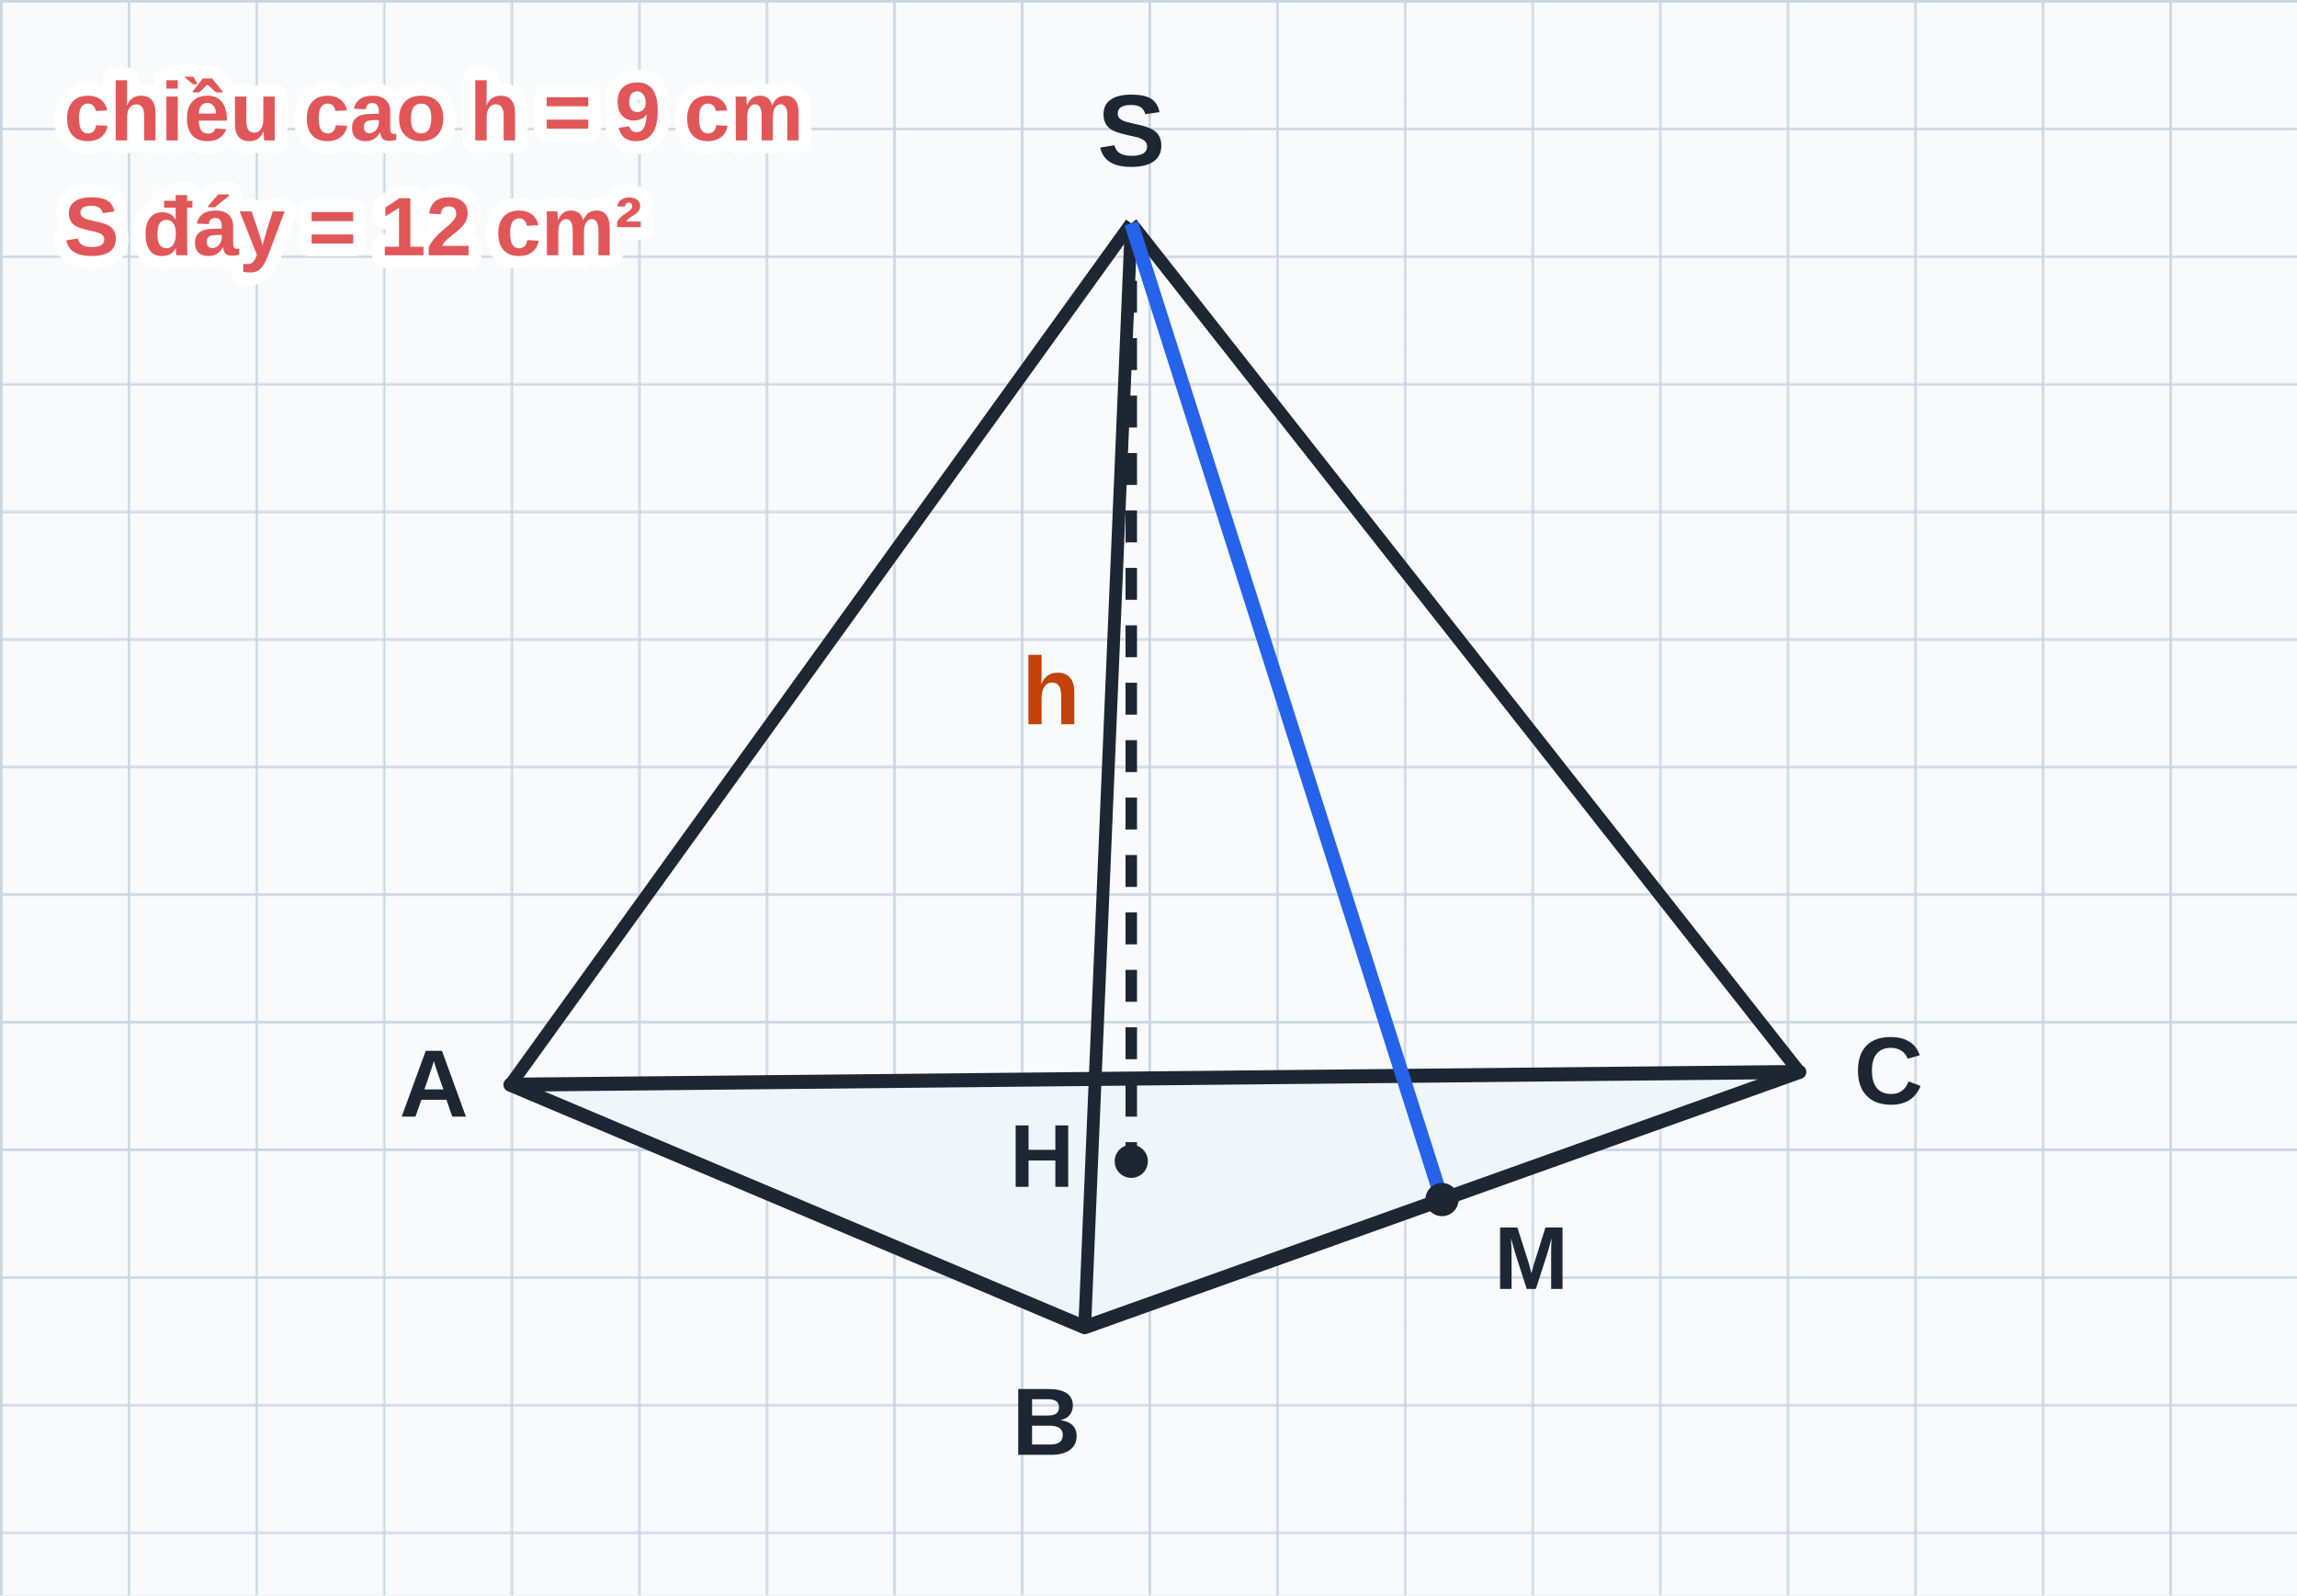
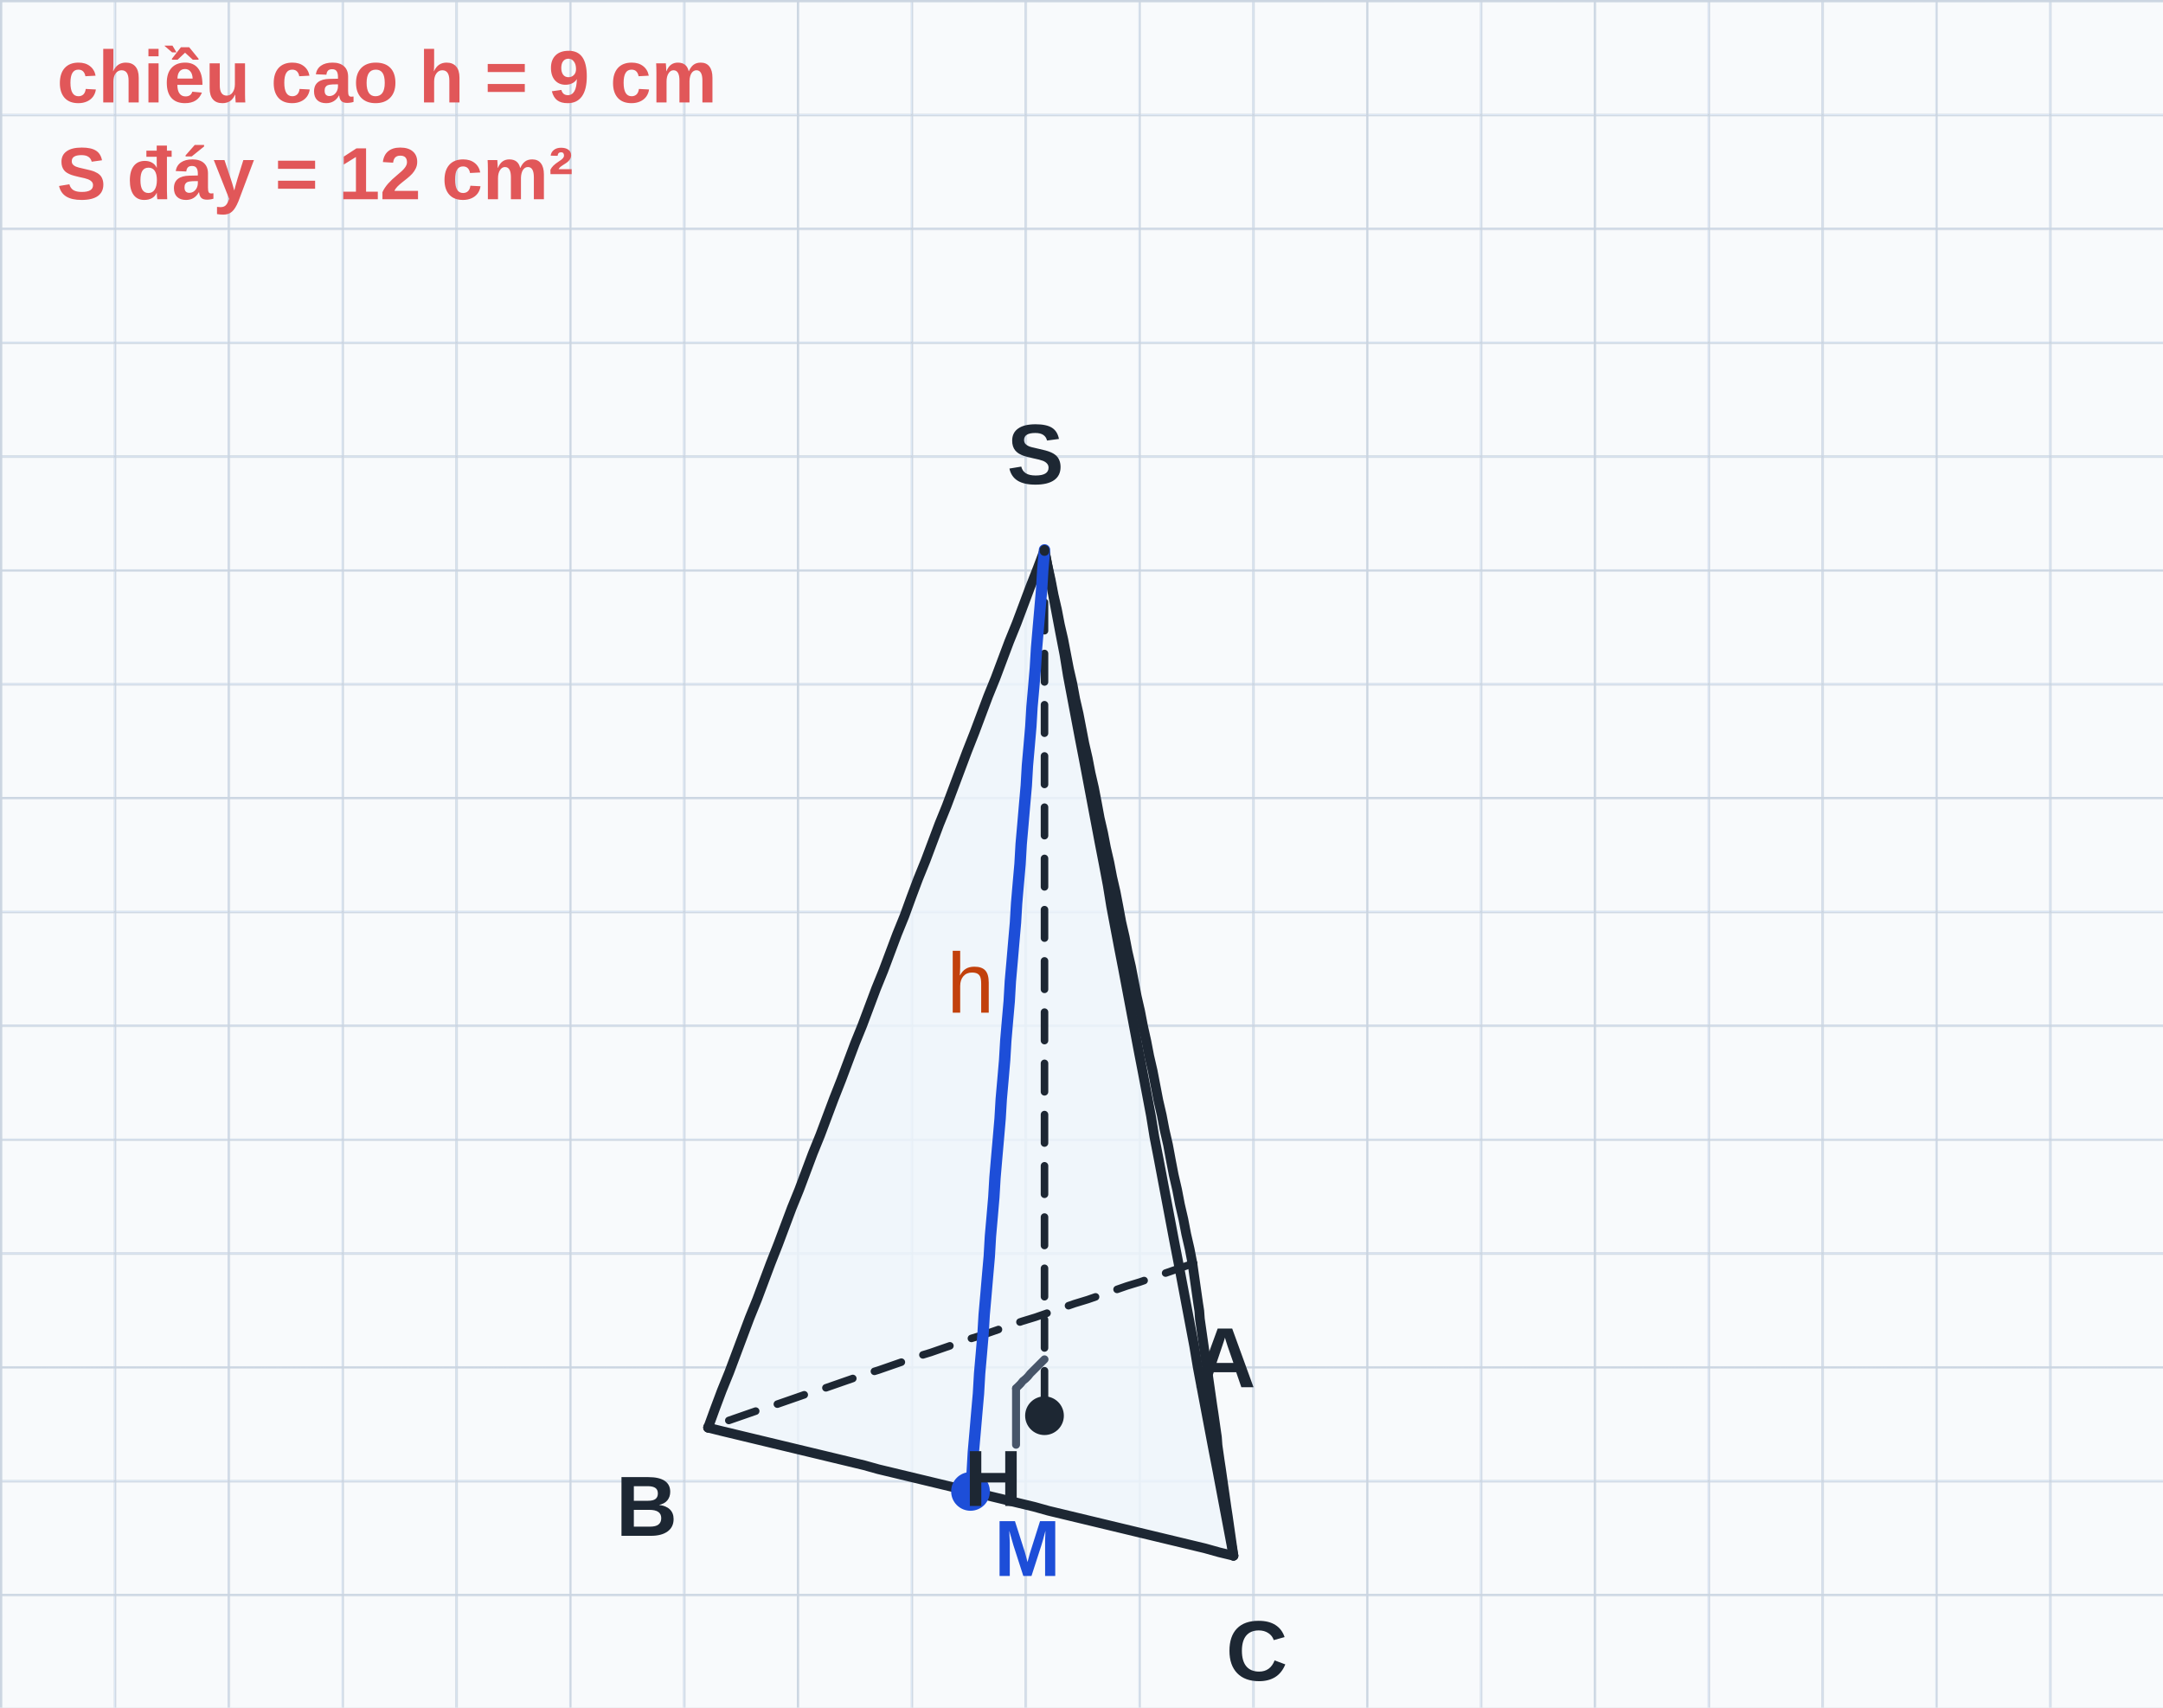
- <svg xmlns="http://www.w3.org/2000/svg" viewBox="0 0 360 250" font-family="Segoe UI, Arial, sans-serif">
+ <svg xmlns="http://www.w3.org/2000/svg" viewBox="0 0 380 300" font-family="Segoe UI, Arial, sans-serif">
  <defs>
-     <pattern id="grid-bttoan8b38q08" width="20" height="20" patternUnits="userSpaceOnUse">
+     <pattern id="nlg" width="20" height="20" patternUnits="userSpaceOnUse">
      <path d="M20 0H0V20" fill="none" stroke="#cbd5e1" stroke-width="0.8" />
    </pattern>
  </defs>
-   <rect width="360" height="250" fill="#f8fafc" />
-   <rect width="360" height="250" fill="url(#grid-bttoan8b38q08)" />
-   <polygon points="80.0,170.0 170.0,208.0 282.0,168.0" fill="#eef5fb" stroke="#1d2733" stroke-width="2.2" stroke-linejoin="round" />
-   <line x1="80.0" y1="170.0" x2="282.0" y2="168.0" stroke="#1d2733" stroke-width="1.8" stroke-dasharray="5 4" />
-   <line x1="177.3" y1="35.0" x2="80.0" y2="170.0" stroke="#1d2733" stroke-width="2" />
-   <line x1="177.3" y1="35.0" x2="170.0" y2="208.0" stroke="#1d2733" stroke-width="2" />
-   <line x1="177.3" y1="35.0" x2="282.0" y2="168.0" stroke="#1d2733" stroke-width="2" />
-   <line x1="177.3" y1="35.0" x2="177.3" y2="182.0" stroke="#1d2733" stroke-width="1.8" stroke-dasharray="5 4" />
-   <line x1="177.3" y1="35.0" x2="226.0" y2="188.0" stroke="#2563eb" stroke-width="2.2" />
-   <circle cx="177.3" cy="182.0" r="2.6" fill="#1d2733" />
-   <circle cx="226.0" cy="188.0" r="2.6" fill="#1d2733" />
-   <text x="177.3" y="26.0" text-anchor="middle" font-size="16" font-weight="bold" fill="#1d2733">S</text>
-   <text x="68.0" y="175.0" text-anchor="middle" font-size="15" font-weight="bold" fill="#1d2733">A</text>
-   <text x="164.0" y="228.0" text-anchor="middle" font-size="15" font-weight="bold" fill="#1d2733">B</text>
-   <text x="296.0" y="173.0" text-anchor="middle" font-size="15" font-weight="bold" fill="#1d2733">C</text>
-   <text x="163.3" y="186.0" text-anchor="middle" font-size="14" font-weight="bold" fill="#1d2733">H</text>
-   <text x="240.0" y="202.0" text-anchor="middle" font-size="14" font-weight="bold" fill="#1d2733">M</text>
-   <text x="169.3" y="113.5" text-anchor="end" font-size="15" font-weight="bold" fill="#c2410c">h</text>
-   <text stroke="white" stroke-width="4" stroke-linejoin="round" x="10" y="22" font-size="13" font-weight="bold" fill="white">chiều cao h = 9 cm</text>
-   <text x="10" y="22" font-size="13" font-weight="bold" fill="#e15759">chiều cao h = 9 cm</text>
-   <text stroke="white" stroke-width="4" stroke-linejoin="round" x="10" y="40" font-size="13" font-weight="bold" fill="white">S đáy = 12 cm²</text>
-   <text x="10" y="40" font-size="13" font-weight="bold" fill="#e15759">S đáy = 12 cm²</text>
+   <rect width="380" height="300" fill="#f8fafc" />
+   <rect width="380" height="300" fill="url(#nlg)" />
+   <polygon points="124.4,250.8 183.5,96.6 209.5,222 216.7,273.3" fill="#eef5fb" opacity="0.8" />
+   <path d="M209.5 222L207.2 222.8L204.9 223.6L202.6 224.4L200.3 225.2L198 225.9L195.7 226.7L193.4 227.5L191.1 228.3L188.8 229L186.5 229.8L184.2 230.6L181.9 231.4L179.6 232.1L177.3 232.9L175 233.7L172.7 234.5L170.4 235.2L168.1 236L165.8 236.8L163.5 237.6L161.2 238.3L158.9 239.1L156.6 239.9L154.3 240.7L152 241.4L149.7 242.2L147.4 243L145.1 243.8L142.8 244.5L140.5 245.3L138.2 246.1L135.9 246.9L133.6 247.6L131.3 248.4L129 249.2L126.7 250L124.4 250.7" fill="none" stroke="#1d2733" stroke-width="1.326" stroke-linecap="round" stroke-linejoin="round" stroke-dasharray="5 4" />
+   <path d="M183.5 96.8L183.5 99.9L183.5 103.1L183.5 106.2L183.5 109.4L183.5 112.6L183.5 115.7L183.5 118.9L183.5 122.1L183.5 125.2L183.5 128.4L183.5 131.6L183.5 134.7L183.5 137.9L183.5 141.1L183.5 144.2L183.5 147.4L183.5 150.6L183.5 153.7L183.5 156.9L183.5 160.1L183.5 163.2L183.5 166.4L183.5 169.6L183.5 172.7L183.5 175.9L183.5 179L183.5 182.2L183.5 185.4L183.5 188.5L183.5 191.7L183.5 194.9L183.5 198L183.5 201.2L183.5 204.4L183.5 207.5L183.5 210.7L183.5 213.9L183.5 217L183.5 220.2L183.5 223.4L183.5 226.5L183.5 229.7L183.5 232.9L183.5 236L183.5 239.2L183.5 242.4L183.5 245.5L183.5 248.7" fill="none" stroke="#1d2733" stroke-width="1.326" stroke-linecap="round" stroke-linejoin="round" stroke-dasharray="5 4" />
+   <path d="M209.5 222L209.5 222" fill="none" stroke="#1d2733" stroke-width="1.7" stroke-linecap="round" stroke-linejoin="round" />
+   <path d="M124.4 250.7L124.4 250.8" fill="none" stroke="#1d2733" stroke-width="1.7" stroke-linecap="round" stroke-linejoin="round" />
+   <path d="M124.4 250.8L126.8 251.4L129.3 252L131.8 252.6L134.3 253.2L136.8 253.8L139.3 254.4L141.8 255L144.3 255.6L146.8 256.2L149.3 256.8L151.8 257.4L154.3 258.1L156.8 258.7L159.3 259.3L161.8 259.9L164.3 260.5L166.8 261.1L169.3 261.7L171.8 262.3L174.2 262.9L176.7 263.5L179.2 264.1L181.7 264.7L184.2 265.4L186.7 266L189.2 266.6L191.7 267.2L194.2 267.8L196.7 268.4L199.2 269L201.7 269.6L204.2 270.2L206.7 270.8L209.2 271.4L211.7 272L214.2 272.7L216.7 273.3" fill="none" stroke="#1d2733" stroke-width="1.7" stroke-linecap="round" stroke-linejoin="round" />
+   <path d="M216.7 273.3L216.5 271.9L216.3 270.5L216.1 269.1L215.9 267.7L215.7 266.3L215.5 265L215.3 263.6L215.1 262.2L214.9 260.8L214.7 259.4L214.5 258L214.3 256.7L214.1 255.3L213.9 253.9L213.8 252.5L213.6 251.1L213.4 249.7L213.2 248.3L213 247L212.8 245.6L212.6 244.2L212.4 242.8L212.2 241.4L212 240L211.8 238.7L211.6 237.3L211.4 235.9L211.2 234.5L211 233.1L210.8 231.7L210.7 230.3L210.5 229L210.3 227.6L210.1 226.2L209.9 224.8L209.7 223.4L209.5 222" fill="none" stroke="#1d2733" stroke-width="1.7" stroke-linecap="round" stroke-linejoin="round" />
+   <path d="M124.4 250.8L125.6 247.5L126.8 244.3L128.1 241.1L129.3 237.9L130.5 234.7L131.7 231.5L133 228.3L134.2 225.1L135.4 221.9L136.7 218.6L137.9 215.4L139.1 212.2L140.4 209L141.6 205.8L142.8 202.6L144.1 199.4L145.3 196.2L146.5 193L147.8 189.7L149 186.5L150.2 183.3L151.5 180.1L152.7 176.9L153.9 173.7L155.2 170.5L156.4 167.3L157.6 164.1L158.9 160.9L160.1 157.6L161.3 154.4L162.6 151.2L163.8 148L165 144.8L166.3 141.6L167.5 138.4L168.7 135.2L169.9 132L171.2 128.7L172.4 125.5L173.6 122.3L174.9 119.1L176.1 115.9L177.3 112.7L178.6 109.5L179.8 106.3L181 103.1L182.3 99.8L183.5 96.6" fill="none" stroke="#1d2733" stroke-width="1.7" stroke-linecap="round" stroke-linejoin="round" />
+   <path d="M183.5 96.6L184 99.2L184.6 101.9L185.1 104.5L185.7 107.1L186.2 109.7L186.8 112.3L187.3 114.9L187.8 117.5L188.4 120.1L188.9 122.8L189.5 125.4L190 128L190.5 130.6L191.1 133.2L191.6 135.8L192.2 138.4L192.7 141L193.2 143.7L193.8 146.3L194.3 148.9L194.9 151.5L195.4 154.1L196 156.7L196.5 159.3L197 162L197.6 164.6L198.1 167.2L198.7 169.8L199.2 172.4L199.7 175L200.3 177.6L200.8 180.2L201.4 182.9L201.9 185.5L202.5 188.1L203 190.7L203.5 193.3L204.1 195.9L204.6 198.5L205.2 201.1L205.7 203.8L206.2 206.4L206.8 209L207.3 211.6L207.9 214.2L208.4 216.8L209 219.4L209.5 222" fill="none" stroke="#1d2733" stroke-width="1.7" stroke-linecap="round" stroke-linejoin="round" />
+   <path d="M216.7 273.3L216 269.6L215.3 265.9L214.6 262.2L213.9 258.5L213.2 254.9L212.5 251.2L211.8 247.5L211.1 243.8L210.4 240.1L209.8 236.5L209.1 232.8L208.4 229.1L207.7 225.4L207 221.7L206.3 218.1L205.6 214.4L204.9 210.7L204.2 207L203.5 203.3L202.8 199.7L202.2 196L201.5 192.3L200.8 188.6L200.1 185L199.4 181.3L198.7 177.6L198 173.9L197.3 170.2L196.6 166.6L195.9 162.9L195.2 159.2L194.6 155.5L193.9 151.8L193.2 148.2L192.5 144.5L191.8 140.8L191.1 137.1L190.4 133.4L189.7 129.8L189 126.1L188.3 122.4L187.6 118.7L187 115L186.3 111.4L185.6 107.7L184.9 104L184.2 100.3L183.5 96.6" fill="none" stroke="#1d2733" stroke-width="1.7" stroke-linecap="round" stroke-linejoin="round" />
+   <path d="M183.5 96.6L183.2 100.1L183 103.5L182.7 107L182.4 110.4L182.1 113.9L181.9 117.3L181.6 120.8L181.3 124.2L181.1 127.6L180.8 131.1L180.5 134.5L180.3 138L180 141.4L179.7 144.9L179.4 148.3L179.2 151.8L178.9 155.2L178.6 158.7L178.4 162.1L178.1 165.5L177.8 169L177.5 172.4L177.3 175.9L177 179.3L176.7 182.8L176.5 186.2L176.2 189.7L175.9 193.1L175.7 196.5L175.4 200L175.1 203.4L174.8 206.9L174.6 210.3L174.3 213.8L174 217.2L173.8 220.7L173.5 224.1L173.2 227.6L172.9 231L172.7 234.4L172.4 237.9L172.1 241.3L171.9 244.8L171.6 248.2L171.3 251.7L171 255.1L170.8 258.6L170.5 262" fill="none" stroke="#1d4ed8" stroke-width="2" stroke-linecap="round" stroke-linejoin="round" />
+   <path d="M183.5 96.6L183.5 96.8" fill="none" stroke="#1d2733" stroke-width="1.7" stroke-linecap="round" stroke-linejoin="round" />
+   <path d="M178.5 253.8L178.5 253L178.5 252.2L178.5 251.4L178.5 250.5L178.5 249.7L178.5 248.9L178.5 248L178.5 247.2L178.5 246.4L178.5 245.6L178.5 244.7L178.5 243.9" fill="none" stroke="#475569" stroke-width="1.4" stroke-linecap="round" stroke-linejoin="round" />
+   <path d="M178.5 243.9L178.9 243.5L179.3 243.1L179.7 242.6L180.2 242.2L180.6 241.8L181 241.3L181.4 240.9L181.8 240.5L182.2 240.1L182.7 239.6L183.1 239.2L183.5 238.8" fill="none" stroke="#475569" stroke-width="1.4" stroke-linecap="round" stroke-linejoin="round" />
+   <circle cx="183.5" cy="248.7" r="3.4" fill="#1d2733" />
+   <circle cx="170.5" cy="262" r="3.4" fill="#1d4ed8" />
+   <text x="215.2" y="238.5" font-size="15" font-weight="bold" fill="#1d2733" text-anchor="middle" dominant-baseline="central">A</text>
+   <text x="113.6" y="264.6" font-size="15" font-weight="bold" fill="#1d2733" text-anchor="middle" dominant-baseline="central">B</text>
+   <text x="220.8" y="290" font-size="15" font-weight="bold" fill="#1d2733" text-anchor="middle" dominant-baseline="central">C</text>
+   <text x="181.9" y="79.8" font-size="15" font-weight="bold" fill="#1d2733" text-anchor="middle" dominant-baseline="central">S</text>
+   <text x="174.5" y="259.7" font-size="14" font-weight="bold" fill="#1d2733" text-anchor="middle" dominant-baseline="central">H</text>
+   <text x="180.5" y="272" font-size="14" font-weight="bold" fill="#1d4ed8" text-anchor="middle" dominant-baseline="central">M</text>
+   <text x="170.5" y="172.7" font-size="15" font-weight="normal" fill="#c2410c" text-anchor="middle" dominant-baseline="central">h</text>
+   <text x="10" y="18" font-size="13" font-weight="bold" fill="#e15759" text-anchor="start">chiều cao h = 9 cm</text>
+   <text x="10" y="35" font-size="13" font-weight="bold" fill="#e15759" text-anchor="start">S đáy = 12 cm²</text>
</svg>
